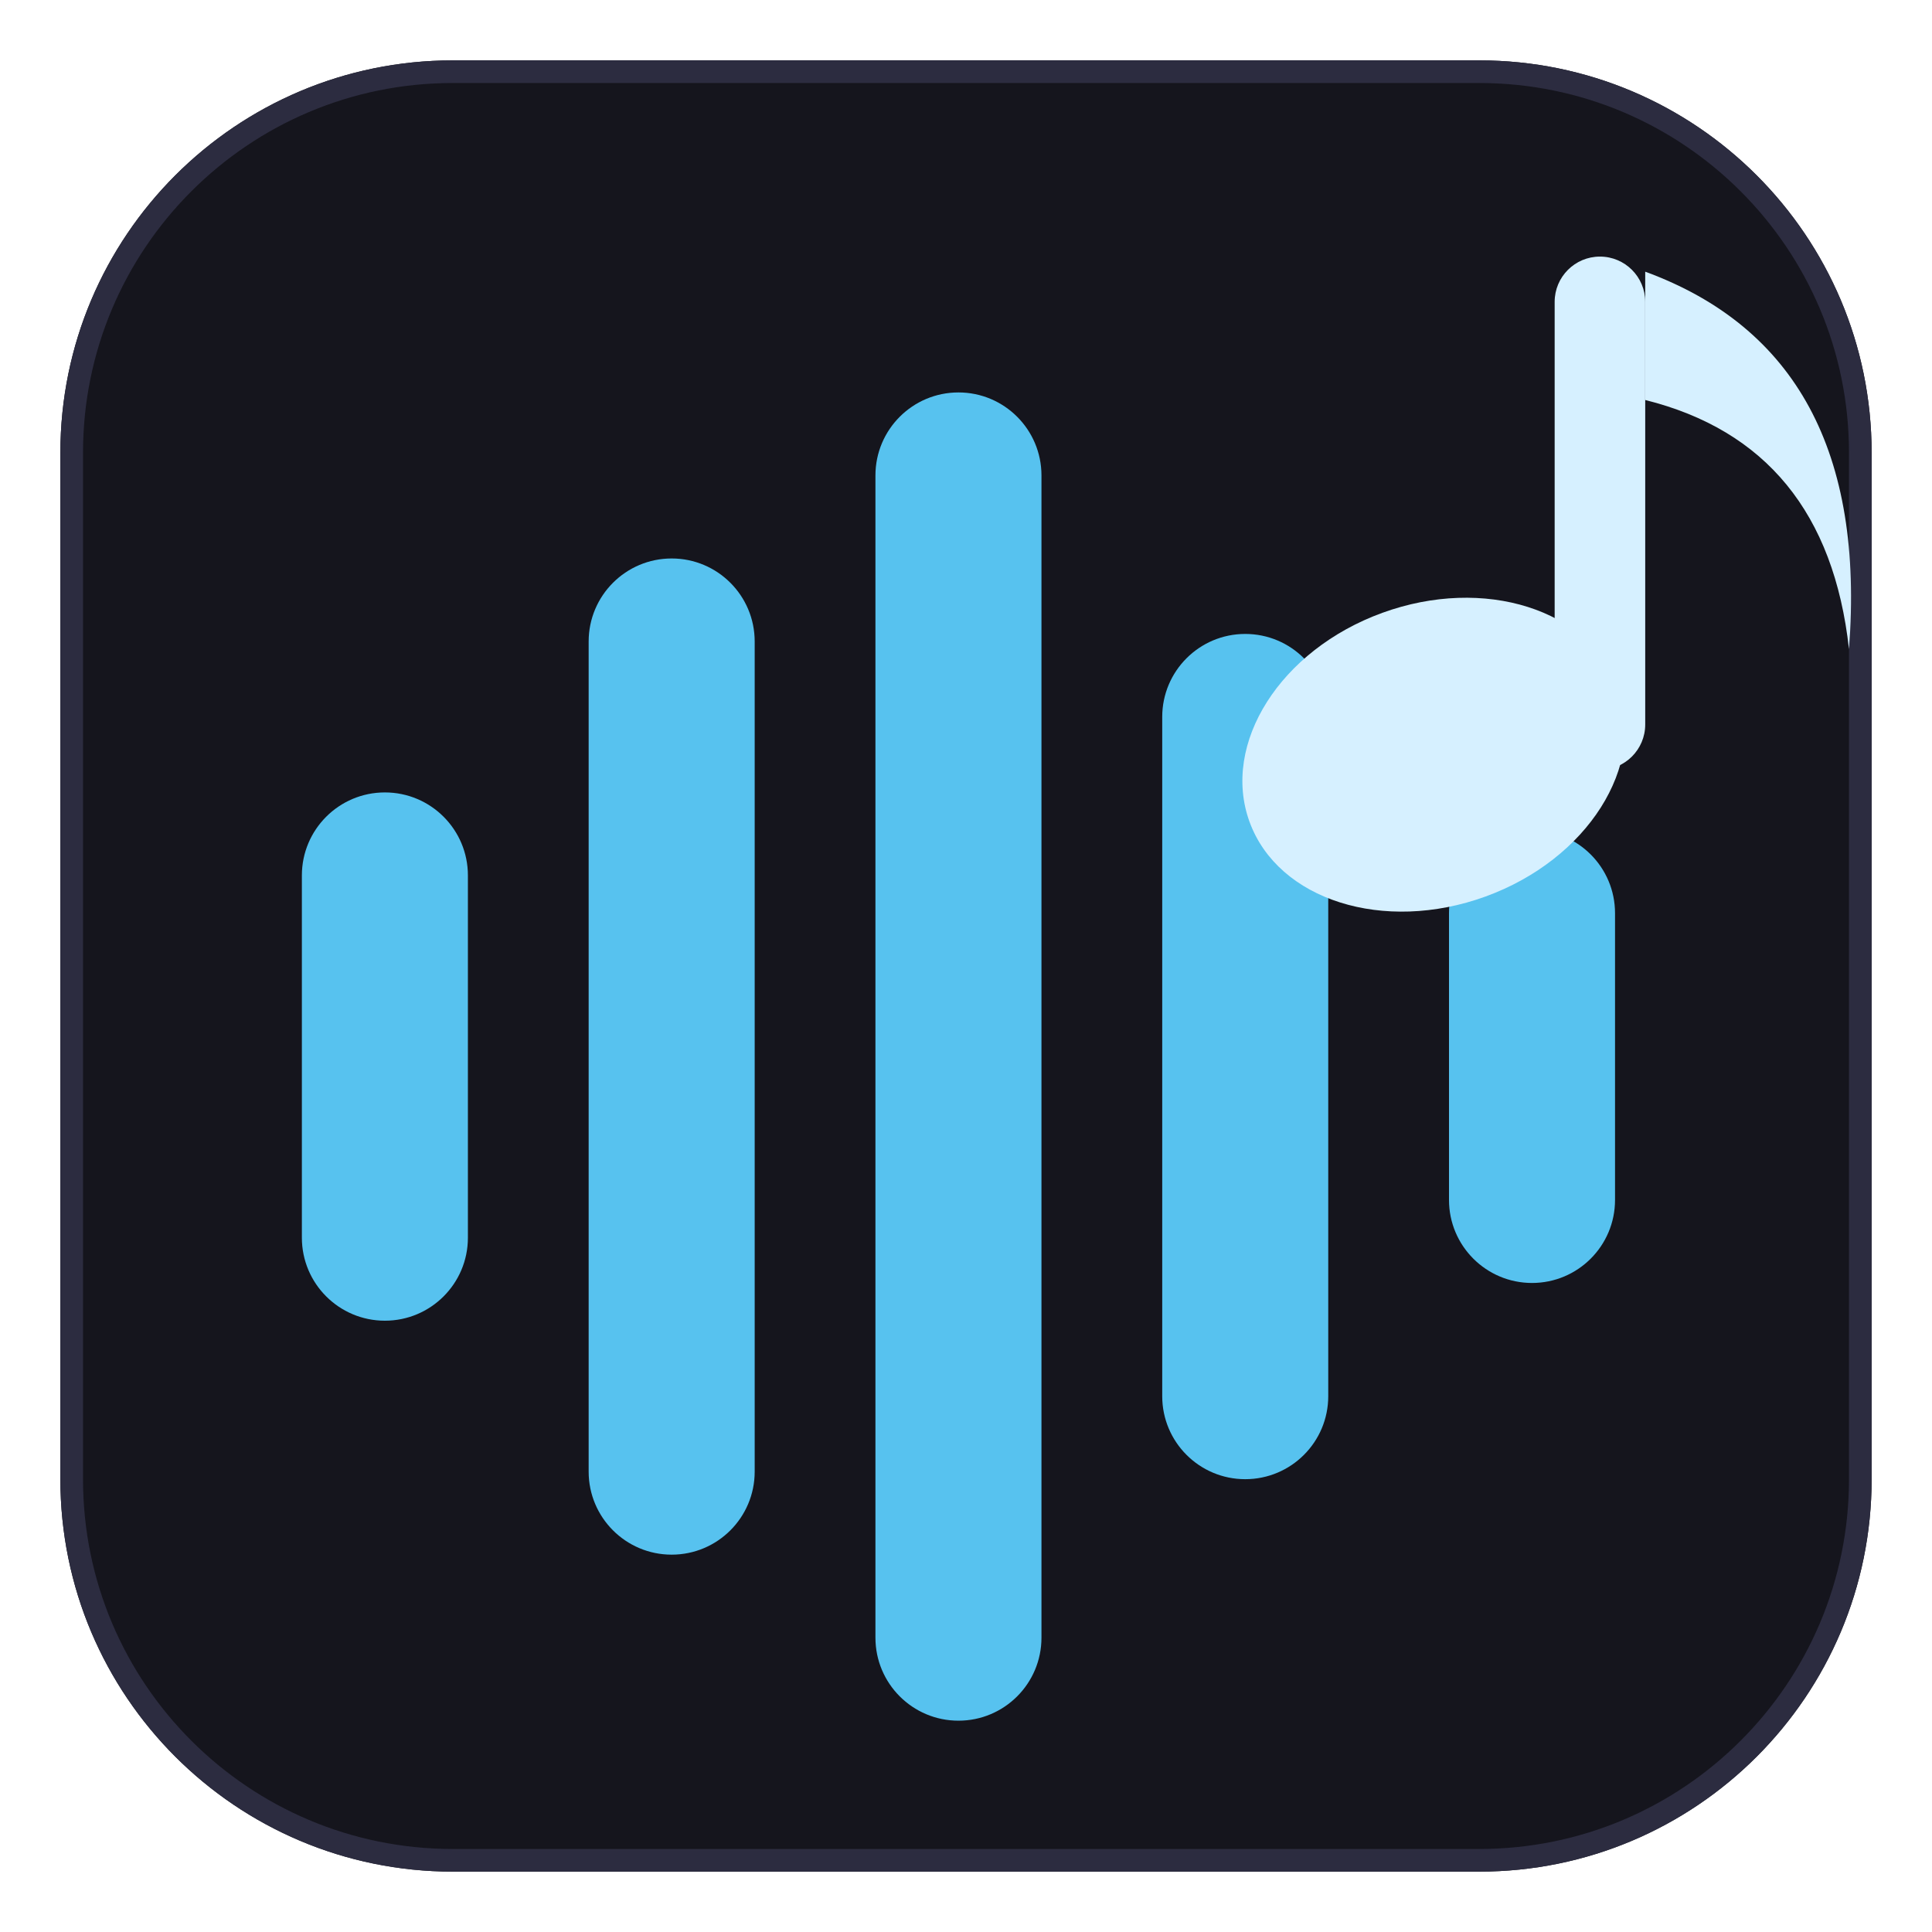
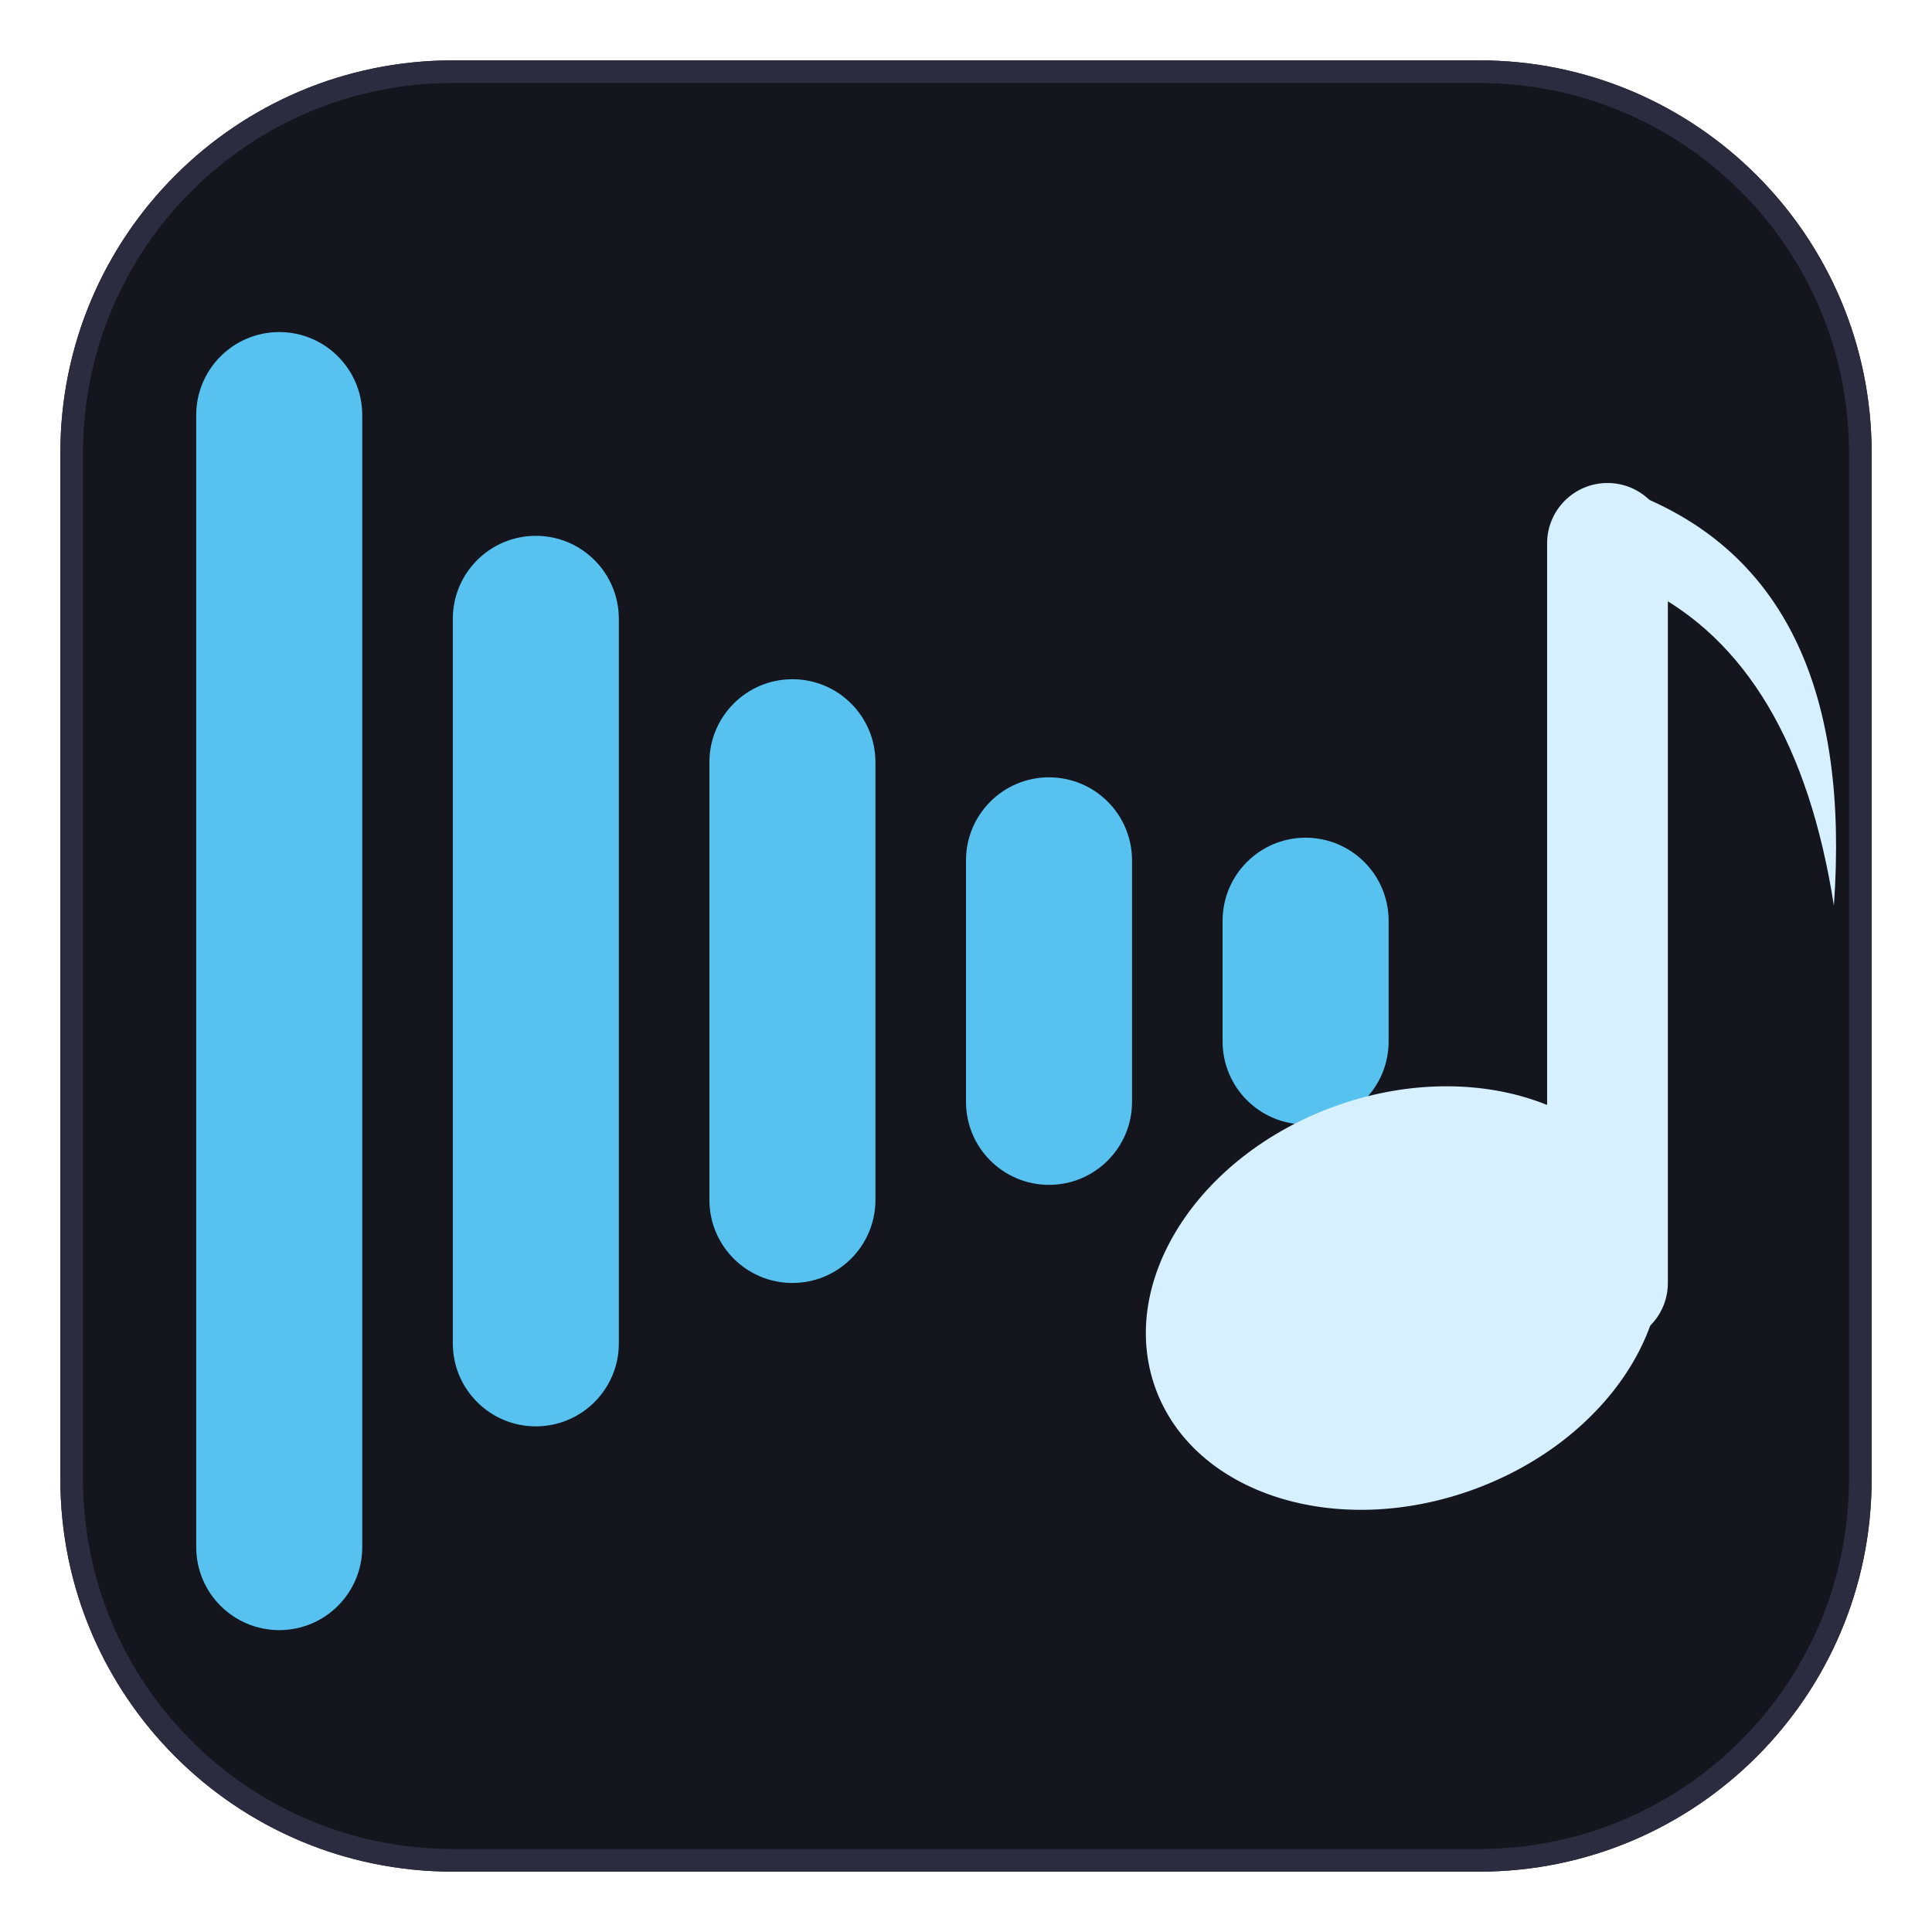
<svg xmlns="http://www.w3.org/2000/svg" width="256" height="256" viewBox="0 0 256 256">
  <rect x="8" y="8" width="240" height="240" rx="52" ry="52" fill="#15151d" />
  <rect x="9.5" y="9.5" width="237" height="237" rx="50.5" ry="50.5" fill="none" stroke="#2c2c40" stroke-width="3" />
  <g fill="#57c2ef">
-     <rect x="40" y="105" width="22" height="70" rx="11" />
-     <rect x="78" y="74" width="22" height="132" rx="11" />
-     <rect x="116" y="52" width="22" height="176" rx="11" />
-     <rect x="154" y="84" width="22" height="112" rx="11" />
-     <rect x="192" y="110" width="22" height="60" rx="11" />
+     <rect x="26" y="44" width="22" height="172" rx="11" />
+     <rect x="60" y="71" width="22" height="118" rx="11" />
+     <rect x="94" y="90" width="22" height="80" rx="11" />
+     <rect x="128" y="103" width="22" height="54" rx="11" />
+     <rect x="162" y="111" width="22" height="38" rx="11" />
  </g>
  <g fill="#d6f0ff">
-     <rect x="206" y="34" width="12" height="68" rx="6" />
-     <path d="M218 36 q30 11 27 50 q-3 -27 -27 -33 z" />
-     <ellipse cx="190" cy="100" rx="26" ry="20" transform="rotate(-20 190 100)" />
+     <rect x="205" y="64" width="16" height="114" rx="8" />
+     <path d="M218 66 q28 12 25 54 q-5 -32 -25 -42 z" />
+     <ellipse cx="186" cy="172" rx="35" ry="27" transform="rotate(-20 186 172)" />
  </g>
</svg>
